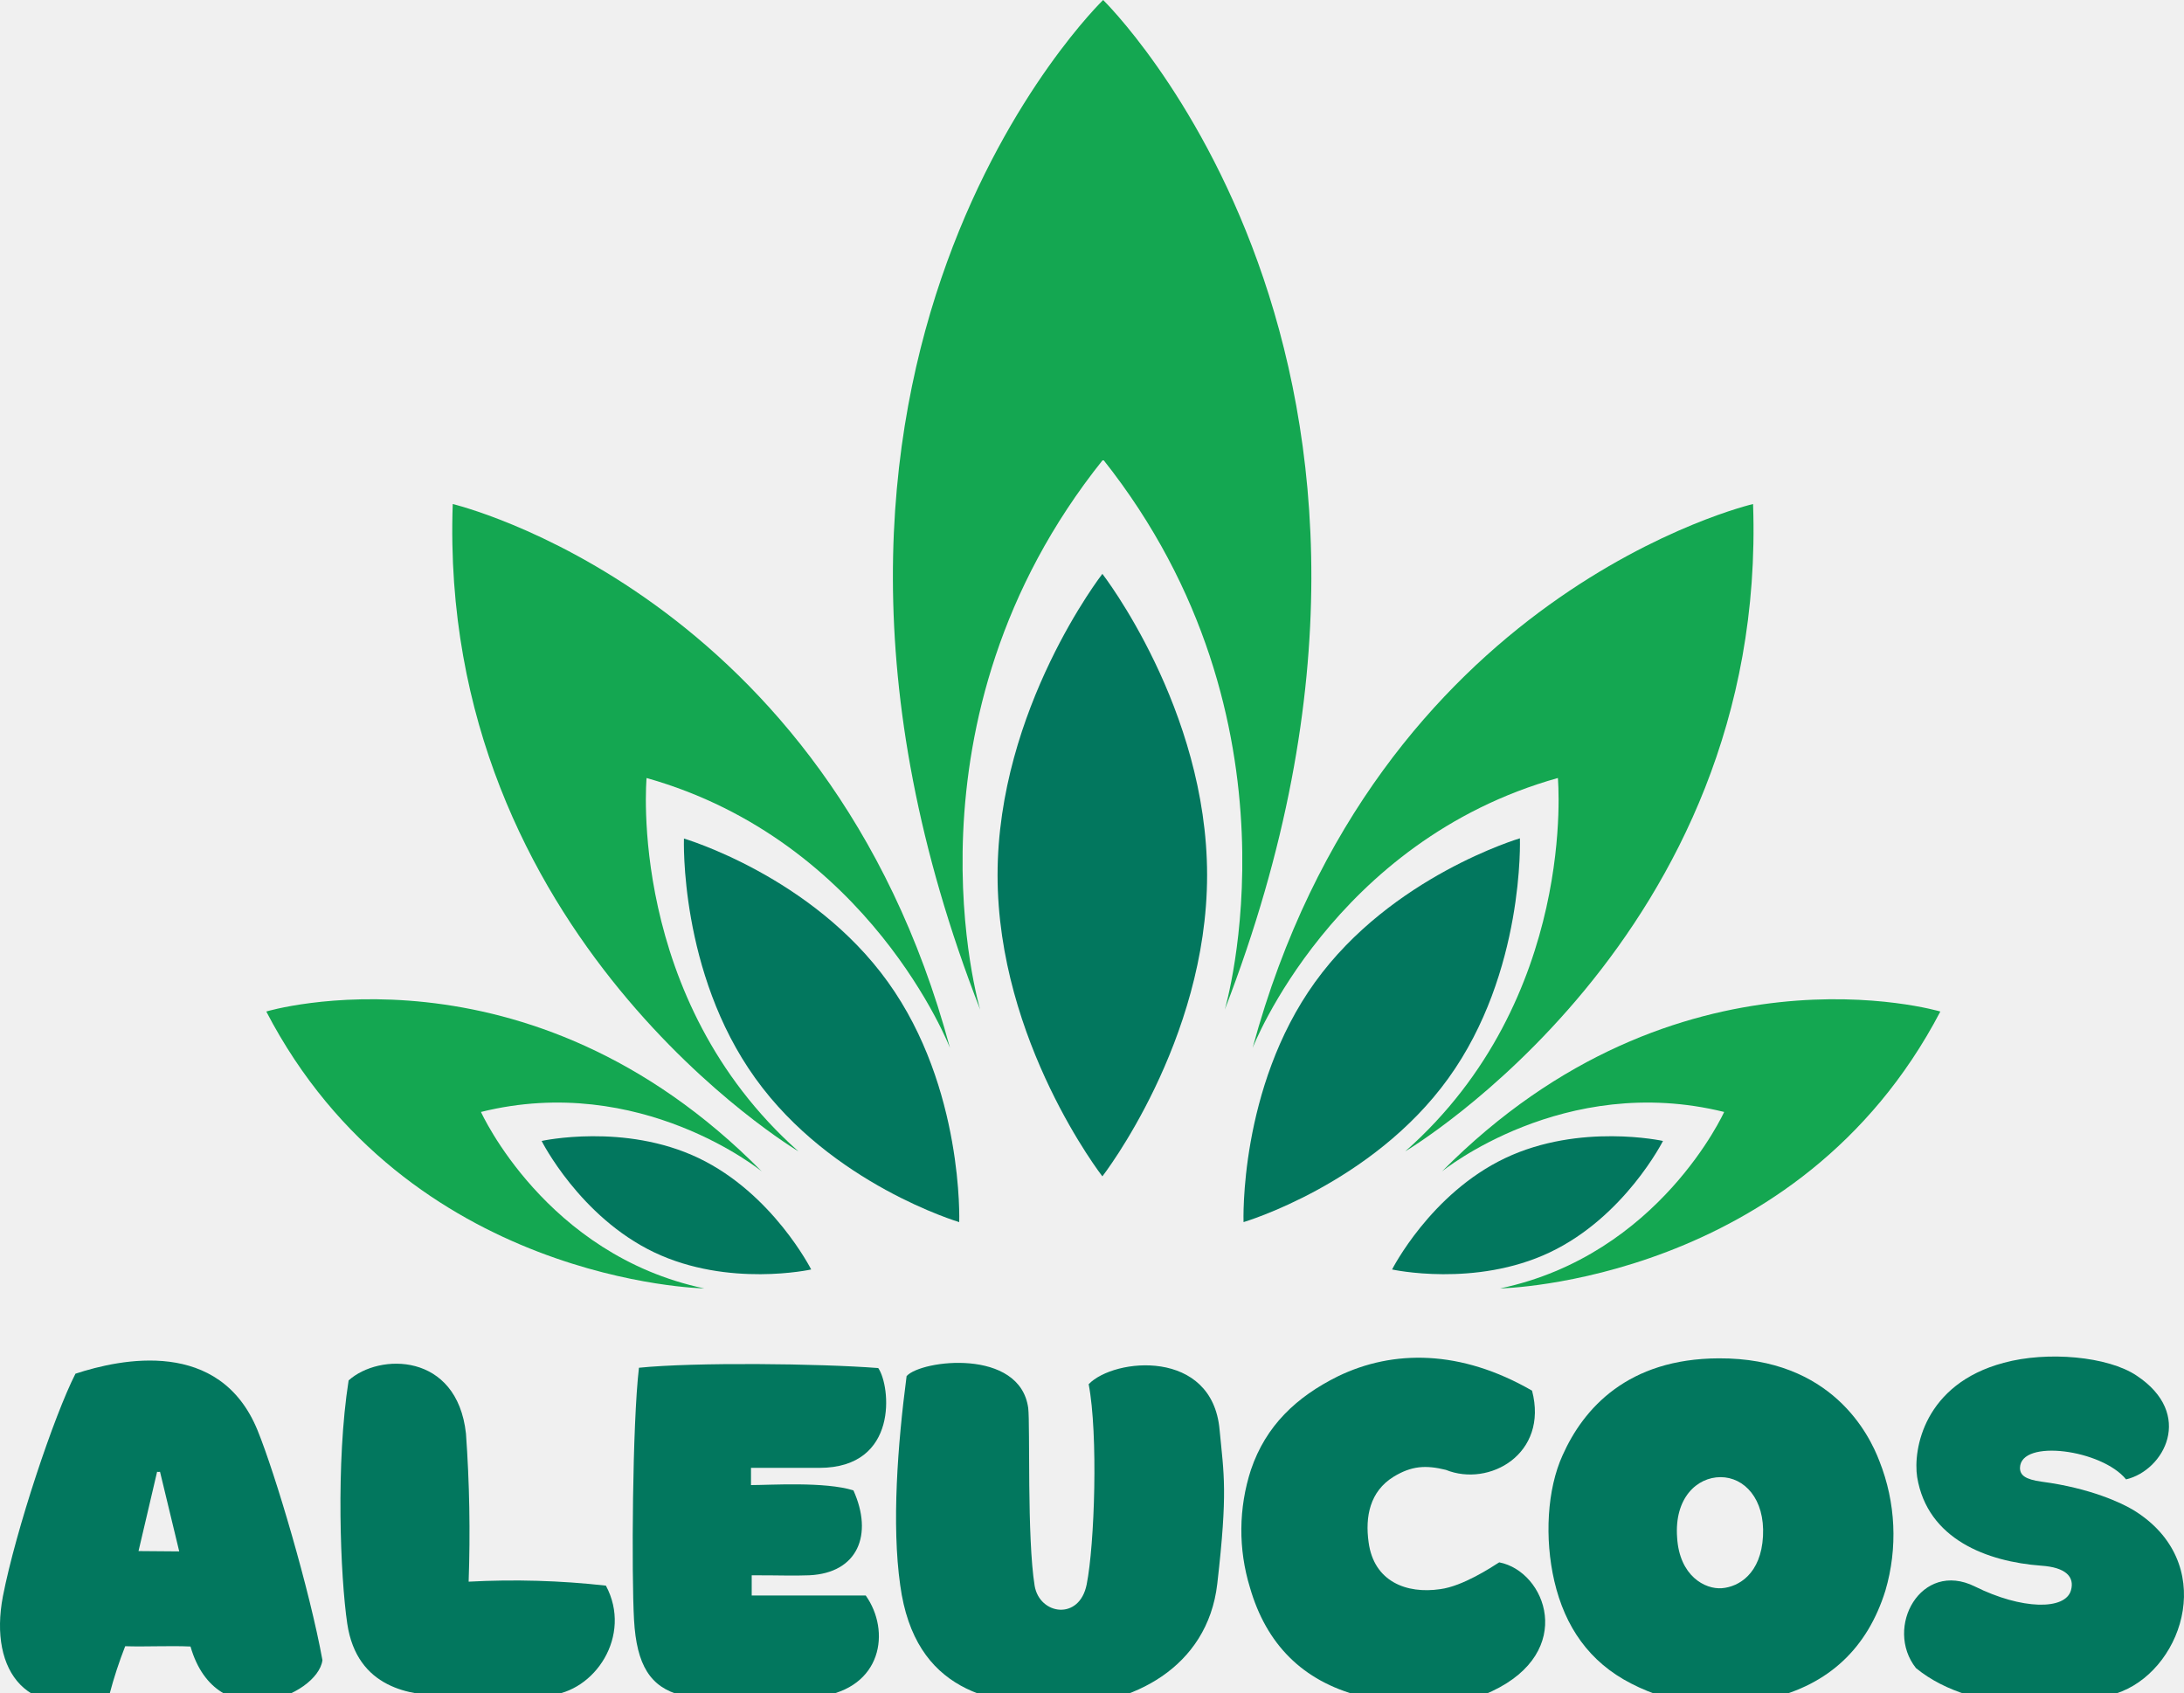
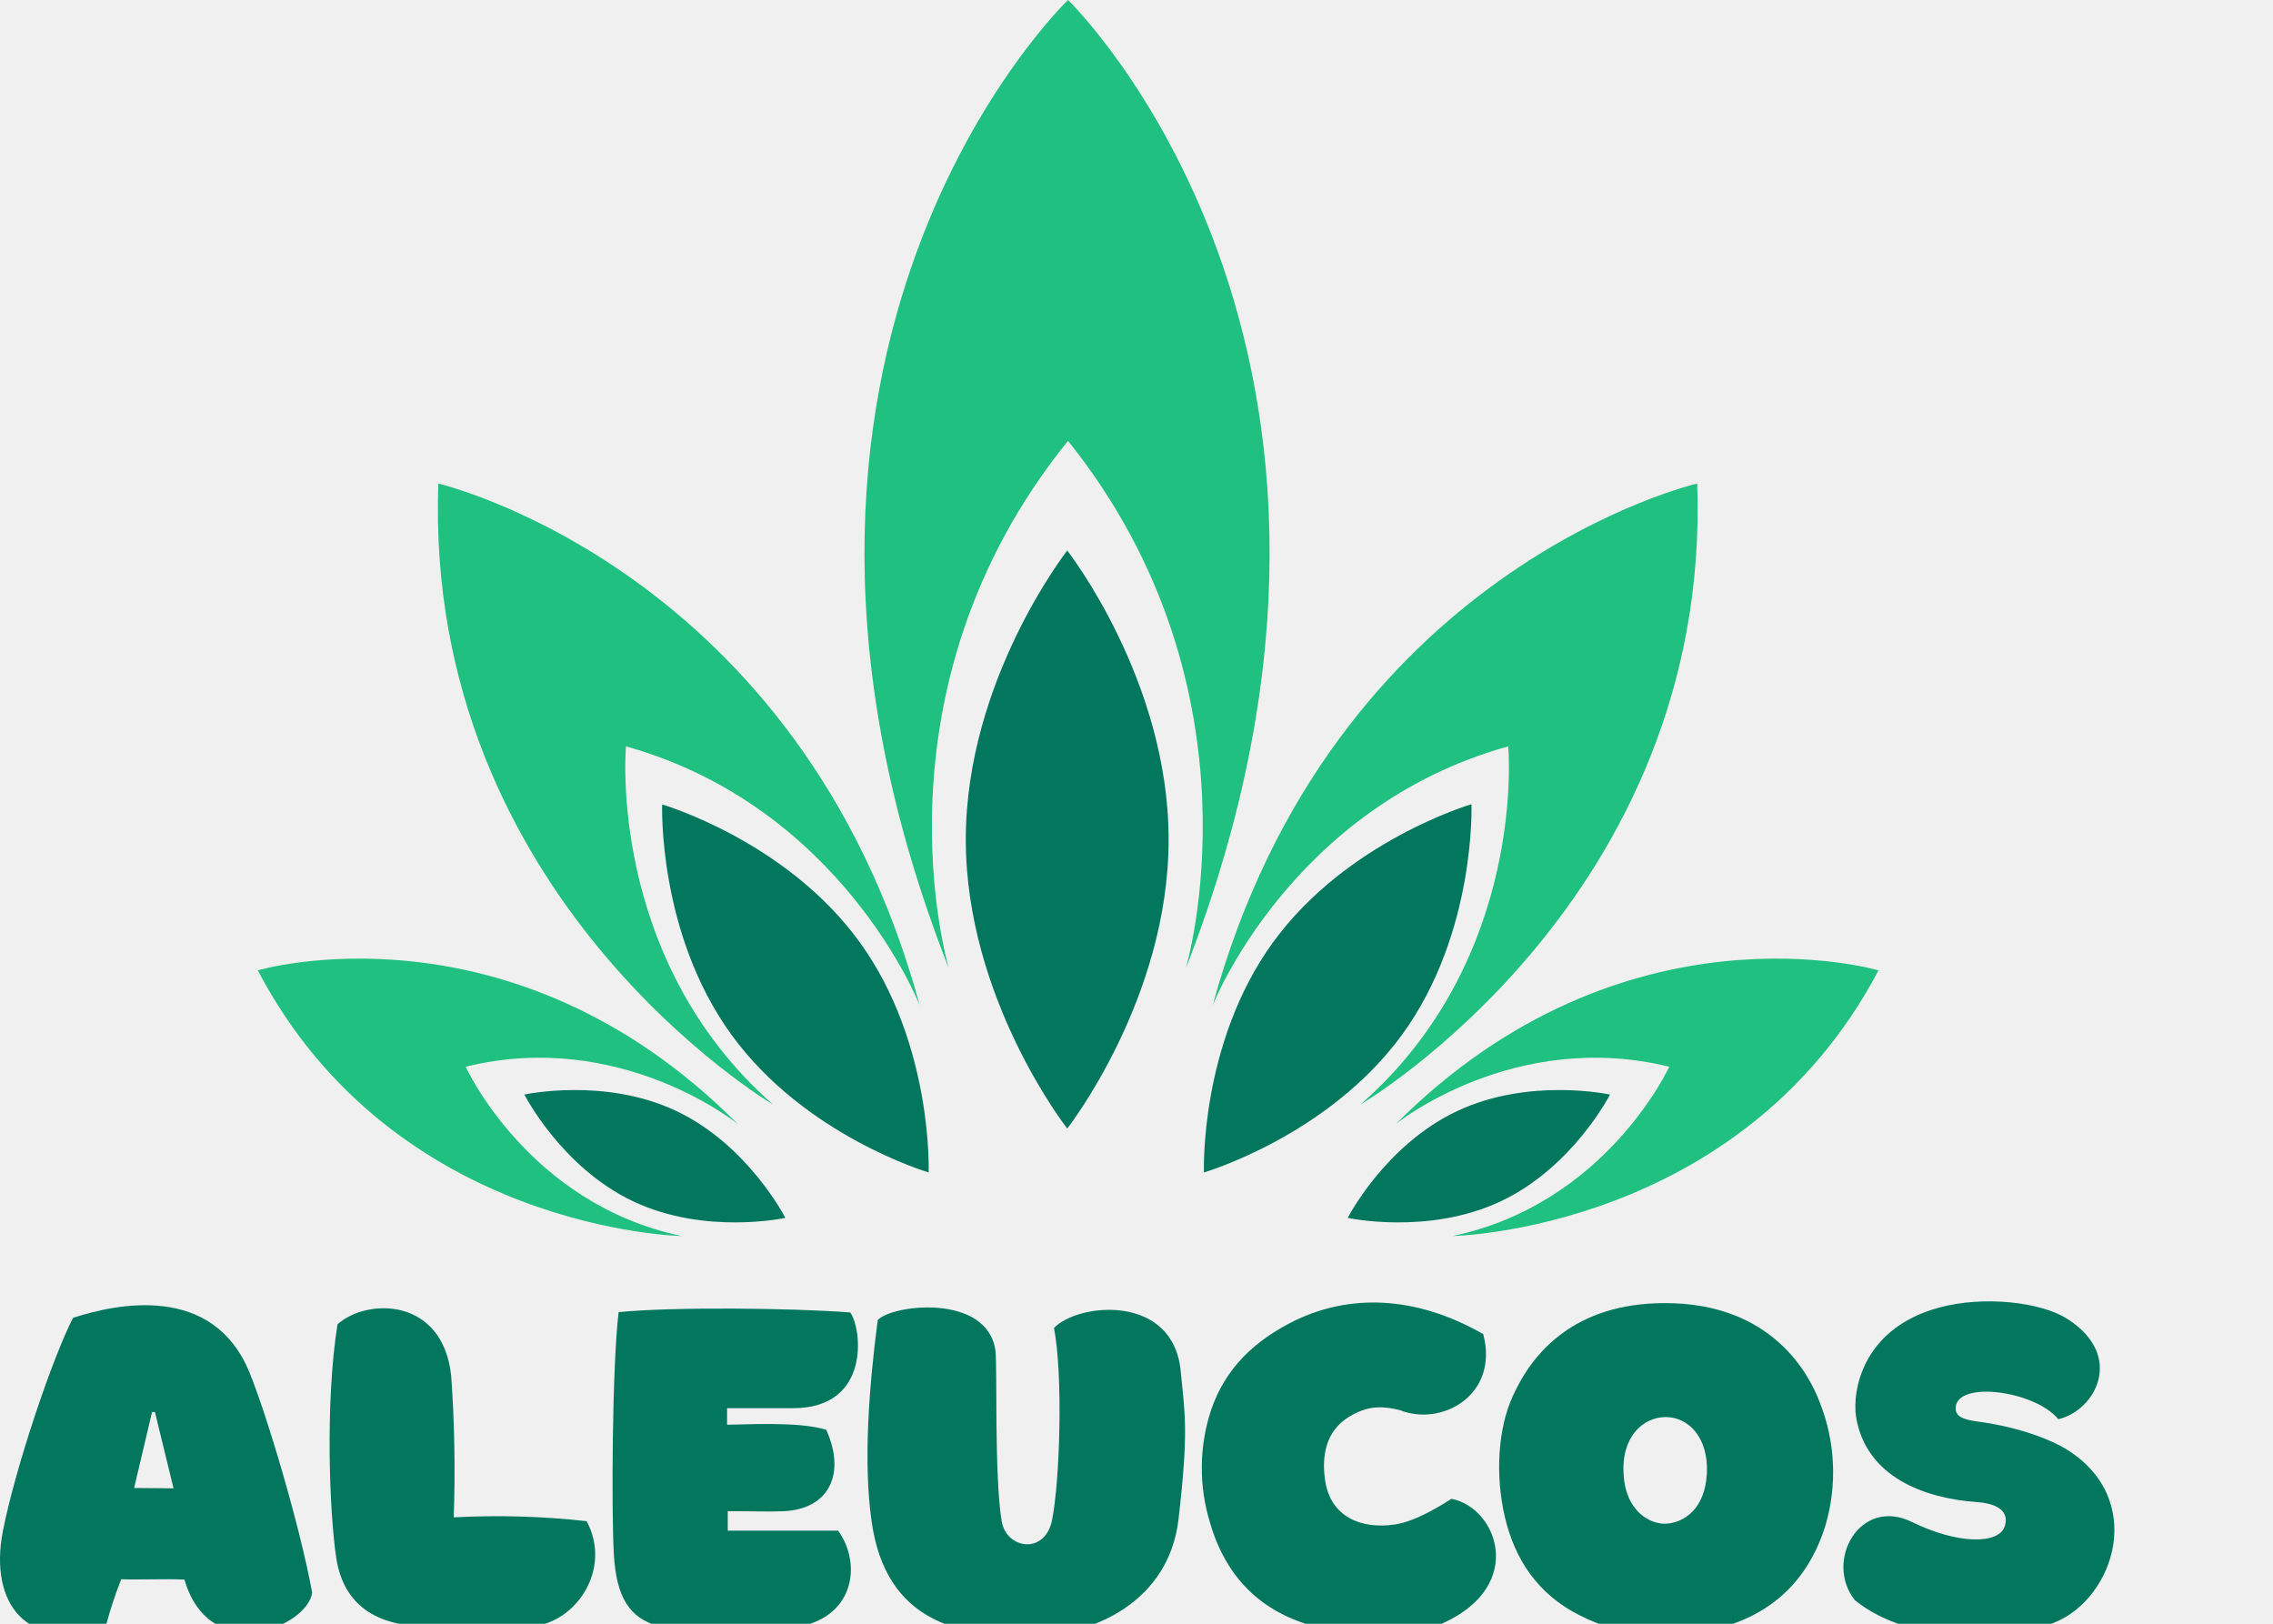
- <svg xmlns="http://www.w3.org/2000/svg" width="80" height="62" viewBox="0 0 80 62" fill="none">
-   <path d="M2.764 50.32C4.427 49.773 8.045 49.009 9.431 52.386C10.085 53.987 11.349 58.262 11.811 60.813C11.639 62.135 7.937 63.641 6.978 60.313C6.213 60.278 5.362 60.327 4.586 60.302C4.362 60.873 4.171 61.457 4.014 62.051C1.027 63.144 -0.418 61.237 0.105 58.48C0.579 56.041 1.986 51.839 2.764 50.32ZM6.565 56.829C6.331 55.846 6.096 54.887 5.862 53.914C5.826 53.92 5.79 53.92 5.754 53.914C5.534 54.876 5.304 55.821 5.074 56.817L6.565 56.829Z" fill="#02775E" />
-   <path d="M16.315 62.112C15.065 62.112 13.075 61.856 12.72 59.476C12.467 57.764 12.296 53.574 12.77 50.566C13.886 49.558 16.74 49.534 17.068 52.51C17.198 54.316 17.23 56.128 17.166 57.938C18.843 57.848 20.525 57.896 22.194 58.083C23.176 59.917 21.781 61.992 20.083 62.102C18.386 62.213 16.315 62.112 16.315 62.112Z" fill="#02775E" />
-   <path d="M23.405 50.102C25.431 49.895 30.011 49.945 32.17 50.113C32.62 50.758 32.937 53.769 30.011 53.769H27.509V54.4C28.212 54.4 30.217 54.266 31.261 54.594C31.99 56.21 31.429 57.619 29.645 57.704C29.026 57.727 28.663 57.704 27.535 57.704V58.444H31.711C32.635 59.744 32.318 61.844 30.011 62.147C29.005 62.281 25.835 62.306 24.96 62.1C23.818 61.807 23.319 60.993 23.225 59.343C23.131 57.692 23.162 52.153 23.405 50.102Z" fill="#02775E" />
-   <path d="M38.9 62.475C36.363 62.475 33.507 61.99 32.975 58.067C32.66 55.858 32.879 52.92 33.209 50.407C33.744 49.811 37.362 49.372 37.664 51.579C37.737 52.21 37.615 56.339 37.899 58.088C38.079 59.155 39.54 59.375 39.805 58.039C40.096 56.583 40.23 52.538 39.878 50.704C40.816 49.733 44.406 49.394 44.673 52.369C44.832 54.032 44.978 54.627 44.589 58.015C44.232 61.115 41.425 62.475 38.9 62.475Z" fill="#02775E" />
-   <path d="M51.043 54.097C50.18 54.632 49.999 55.553 50.133 56.501C50.328 57.933 51.517 58.395 52.755 58.212C53.58 58.105 54.63 57.413 54.916 57.23C56.628 57.558 57.747 60.496 54.649 61.952C53.35 62.56 51.226 62.475 49.816 62.123C47.706 61.577 46.381 60.217 45.786 58.154C45.354 56.747 45.366 55.241 45.821 53.842C46.367 52.226 47.486 51.171 49.003 50.418C51.031 49.433 53.507 49.433 56.119 50.941C56.727 53.26 54.553 54.486 52.961 53.842C52.22 53.659 51.699 53.696 51.043 54.097Z" fill="#02775E" />
-   <path d="M68.845 53.527C69.443 55.037 69.52 56.703 69.063 58.262C68.408 60.372 66.987 61.711 64.826 62.22C63.124 62.675 61.313 62.479 59.749 61.669C58.209 60.881 57.322 59.582 56.935 57.917C56.572 56.35 56.668 54.554 57.24 53.302C58.005 51.591 59.62 49.769 62.959 49.757C67.107 49.738 68.481 52.566 68.845 53.527ZM61.433 56.32C61.517 57.727 62.453 58.226 63.074 58.177C63.695 58.128 64.507 57.642 64.579 56.271C64.652 54.899 63.888 54.109 63.025 54.109C62.162 54.109 61.327 54.869 61.433 56.32Z" fill="#02775E" />
-   <path d="M77.734 61.952C76.131 62.597 72.367 62.89 70.182 61.104C69.01 59.622 70.362 57.134 72.344 58.116C74.055 58.967 75.657 58.991 75.861 58.25C75.995 57.765 75.678 57.413 74.768 57.352C72.801 57.206 70.604 56.393 70.226 54.109C70.069 53.089 70.482 50.697 73.397 49.921C74.998 49.483 77.221 49.687 78.264 50.39C80.391 51.797 79.273 53.863 77.878 54.191C76.991 53.098 74.016 52.697 73.992 53.767C73.992 54.034 74.173 54.191 74.792 54.276C76.564 54.51 77.718 55.054 78.157 55.321C81.231 57.214 80.016 61.019 77.734 61.952Z" fill="#02775E" />
-   <path d="M40.408 0C40.408 0 26.658 13.276 35.904 36.985C35.904 36.985 32.743 26.396 40.408 16.833C48.003 26.396 44.863 36.985 44.863 36.985C54.032 13.276 40.408 0 40.408 0Z" fill="#14A751" />
-   <path d="M45.883 38.387C45.883 38.387 48.828 30.808 57.065 28.499C57.065 28.499 57.804 36.586 51.475 42.174C51.475 42.174 64.768 34.312 64.215 18.463C64.215 18.463 50.413 21.671 45.883 38.387Z" fill="#14A751" />
-   <path d="M52.82 42.91C52.82 42.91 57.276 39.276 63.156 40.732C63.156 40.732 60.786 45.968 54.949 47.196C54.949 47.196 65.876 46.999 71.075 37.053C71.063 37.048 61.447 34.197 52.82 42.91Z" fill="#14A751" />
-   <path d="M44.216 32.056C44.216 38.153 40.38 43.091 40.38 43.091C40.38 43.091 36.541 38.15 36.541 32.056C36.541 25.962 40.38 21.021 40.38 21.021C40.38 21.021 44.216 25.962 44.216 32.056Z" fill="#02775E" />
-   <path d="M53.054 39.498C50.257 43.379 45.551 44.767 45.551 44.767C45.551 44.767 45.373 39.857 48.17 35.976C50.968 32.096 55.674 30.708 55.674 30.708C55.674 30.708 55.852 35.615 53.054 39.498Z" fill="#02775E" />
-   <path d="M56.772 45.874C54.033 47.173 50.992 46.502 50.992 46.502C50.992 46.502 52.399 43.721 55.136 42.422C57.872 41.123 60.915 41.794 60.915 41.794C60.915 41.794 59.513 44.572 56.772 45.874Z" fill="#02775E" />
-   <path d="M34.798 38.387C34.798 38.387 31.867 30.808 23.684 28.499C23.684 28.499 22.95 36.586 29.246 42.174C29.246 42.174 16.021 34.312 16.584 18.463C16.56 18.463 30.292 21.671 34.798 38.387Z" fill="#14A751" />
-   <path d="M27.903 42.91C27.903 42.91 23.466 39.276 17.618 40.732C17.618 40.732 19.98 45.968 25.795 47.196C25.795 47.196 14.924 46.999 9.754 37.053C9.747 37.048 19.314 34.197 27.903 42.91Z" fill="#14A751" />
-   <path d="M27.668 39.498C30.448 43.379 35.136 44.767 35.136 44.767C35.136 44.767 35.312 39.857 32.528 35.977C29.745 32.096 25.053 30.717 25.053 30.717C25.053 30.717 24.877 35.615 27.668 39.498Z" fill="#02775E" />
-   <path d="M23.962 45.874C26.689 47.173 29.714 46.502 29.714 46.502C29.714 46.502 28.307 43.721 25.592 42.422C22.876 41.123 19.84 41.794 19.84 41.794C19.84 41.794 21.237 44.572 23.962 45.874Z" fill="#02775E" />
+ <svg xmlns="http://www.w3.org/2000/svg" width="70" height="50" viewBox="0 0 70 50" fill="none">
+   <g clip-path="url(#clip0_3_770)">
+     <path d="M2.25 40.58C3.603 40.14 6.548 39.523 7.676 42.246C8.209 43.538 9.237 46.985 9.613 49.042C9.474 50.109 6.46 51.323 5.68 48.64C5.058 48.611 4.365 48.651 3.733 48.63C3.55 49.091 3.395 49.562 3.267 50.041C0.836 50.922 -0.34 49.385 0.086 47.161C0.471 45.194 1.616 41.806 2.25 40.58ZM5.344 45.83C5.153 45.038 4.962 44.264 4.771 43.479C4.742 43.484 4.712 43.484 4.683 43.479C4.504 44.255 4.317 45.017 4.13 45.82L5.344 45.83Z" fill="#02775E" />
+     <path d="M13.28 50.09C12.263 50.09 10.642 49.884 10.354 47.965C10.148 46.584 10.008 43.205 10.394 40.779C11.303 39.966 13.625 39.947 13.893 42.347C13.998 43.803 14.025 45.265 13.973 46.724C15.338 46.651 16.706 46.691 18.065 46.841C18.864 48.32 17.729 49.994 16.347 50.083C14.965 50.172 13.28 50.09 13.28 50.09Z" fill="#02775E" />
+     <path d="M19.051 40.405C20.7 40.238 24.427 40.278 26.185 40.414C26.552 40.934 26.809 43.362 24.427 43.362H22.391V43.871C22.963 43.871 24.595 43.763 25.445 44.028C26.038 45.331 25.582 46.467 24.13 46.535C23.626 46.554 23.33 46.535 22.412 46.535V47.133H25.811C26.563 48.18 26.305 49.875 24.427 50.118C23.609 50.226 21.028 50.247 20.316 50.081C19.387 49.844 18.98 49.188 18.904 47.857C18.828 46.526 18.852 42.059 19.051 40.405Z" fill="#02775E" />
+     <path d="M31.663 50.383C29.598 50.383 27.273 49.992 26.84 46.828C26.584 45.047 26.762 42.678 27.031 40.65C27.466 40.17 30.411 39.816 30.657 41.596C30.716 42.105 30.617 45.435 30.848 46.845C30.995 47.706 32.184 47.883 32.4 46.806C32.636 45.631 32.745 42.369 32.459 40.891C33.222 40.108 36.144 39.834 36.362 42.233C36.492 43.574 36.61 44.054 36.293 46.787C36.003 49.286 33.718 50.383 31.663 50.383Z" fill="#02775E" />
+     <path d="M41.546 43.627C40.844 44.058 40.697 44.801 40.806 45.565C40.964 46.72 41.932 47.093 42.94 46.945C43.611 46.858 44.467 46.301 44.699 46.153C46.093 46.418 47.003 48.787 44.482 49.962C43.425 50.451 41.695 50.383 40.548 50.1C38.831 49.659 37.752 48.562 37.267 46.898C36.916 45.764 36.926 44.549 37.296 43.421C37.741 42.118 38.651 41.267 39.886 40.66C41.537 39.866 43.552 39.866 45.678 41.081C46.173 42.952 44.404 43.941 43.108 43.421C42.505 43.273 42.081 43.303 41.546 43.627Z" fill="#02775E" />
+     <path d="M56.036 43.167C56.523 44.385 56.586 45.728 56.214 46.985C55.681 48.687 54.525 49.767 52.765 50.177C51.38 50.545 49.906 50.386 48.633 49.733C47.379 49.097 46.657 48.05 46.343 46.707C46.047 45.444 46.125 43.995 46.591 42.986C47.213 41.605 48.528 40.136 51.246 40.127C54.622 40.111 55.74 42.392 56.036 43.167ZM50.003 45.419C50.072 46.554 50.834 46.957 51.339 46.917C51.845 46.877 52.505 46.486 52.565 45.38C52.624 44.273 52.002 43.636 51.299 43.636C50.597 43.636 49.917 44.249 50.003 45.419Z" fill="#02775E" />
+     <path d="M63.272 49.962C61.967 50.482 58.904 50.718 57.125 49.277C56.17 48.082 57.272 46.076 58.884 46.868C60.278 47.554 61.581 47.573 61.747 46.976C61.856 46.584 61.598 46.301 60.858 46.252C59.257 46.134 57.468 45.478 57.161 43.636C57.033 42.814 57.369 40.885 59.741 40.259C61.045 39.905 62.854 40.07 63.703 40.637C65.435 41.772 64.524 43.438 63.389 43.702C62.667 42.821 60.245 42.498 60.226 43.36C60.226 43.576 60.373 43.702 60.877 43.77C62.32 43.96 63.259 44.398 63.616 44.614C66.118 46.14 65.129 49.209 63.272 49.962Z" fill="#02775E" />
+     <path d="M32.891 0C32.891 0 21.699 10.707 29.224 29.826C29.224 29.826 26.651 21.287 32.891 13.575C39.072 21.287 36.517 29.826 36.517 29.826C43.979 10.707 32.891 0 32.891 0Z" fill="#1FC080" />
+     <path d="M37.346 30.957C37.346 30.957 39.744 24.846 46.448 22.983C46.448 22.983 47.05 29.505 41.898 34.011C41.898 34.011 52.718 27.671 52.268 14.89C52.268 14.89 41.034 17.476 37.346 30.957Z" fill="#1FC080" />
+     <path d="M42.993 34.605C42.993 34.605 46.619 31.674 51.406 32.848C51.406 32.848 49.477 37.071 44.726 38.062C44.726 38.062 53.62 37.903 57.851 29.881C57.842 29.878 50.015 27.578 42.993 34.605Z" fill="#1FC080" />
+     <path d="M35.989 25.852C35.989 30.768 32.867 34.751 32.867 34.751C32.867 34.751 29.743 30.766 29.743 25.852C29.743 20.937 32.867 16.953 32.867 16.953C32.867 16.953 35.989 20.937 35.989 25.852Z" fill="#02775E" />
+     <path d="M43.184 31.854C40.907 34.983 37.077 36.103 37.077 36.103C37.077 36.103 36.931 32.143 39.208 29.013C41.485 25.884 45.316 24.764 45.316 24.764C45.316 24.764 45.461 28.722 43.184 31.854Z" fill="#02775E" />
+     <path d="M46.21 36.995C43.981 38.043 41.505 37.502 41.505 37.502C41.505 37.502 42.651 35.259 44.878 34.212C47.105 33.164 49.582 33.705 49.582 33.705C49.582 33.705 48.441 35.946 46.21 36.995Z" fill="#02775E" />
+     <path d="M28.324 30.957C28.324 30.957 25.939 24.846 19.278 22.983C19.278 22.983 18.68 29.505 23.805 34.011C23.805 34.011 13.04 27.671 13.499 14.89C13.479 14.89 24.656 17.476 28.324 30.957Z" fill="#1FC080" />
+     <path d="M22.712 34.605C22.712 34.605 19.101 31.674 14.341 32.848C14.341 32.848 16.262 37.071 20.996 38.062C20.996 38.062 12.148 37.903 7.939 29.881C7.933 29.878 15.72 27.578 22.712 34.605Z" fill="#1FC080" />
+     <path d="M22.52 31.854C24.784 34.983 28.599 36.103 28.599 36.103C28.599 36.103 28.742 32.143 26.476 29.013C24.211 25.884 20.392 24.772 20.392 24.772C20.392 24.772 20.249 28.722 22.52 31.854Z" fill="#02775E" />
+     <path d="M19.504 36.995C21.724 38.043 24.186 37.502 24.186 37.502C24.186 37.502 23.041 35.259 20.83 34.212C18.62 33.164 16.149 33.705 16.149 33.705C16.149 33.705 17.286 35.946 19.504 36.995Z" fill="#02775E" />
+   </g>
+   <defs>
+     <clipPath id="clip0_3_770">
+       <rect width="70" height="50" fill="white" />
+     </clipPath>
+   </defs>
</svg>
